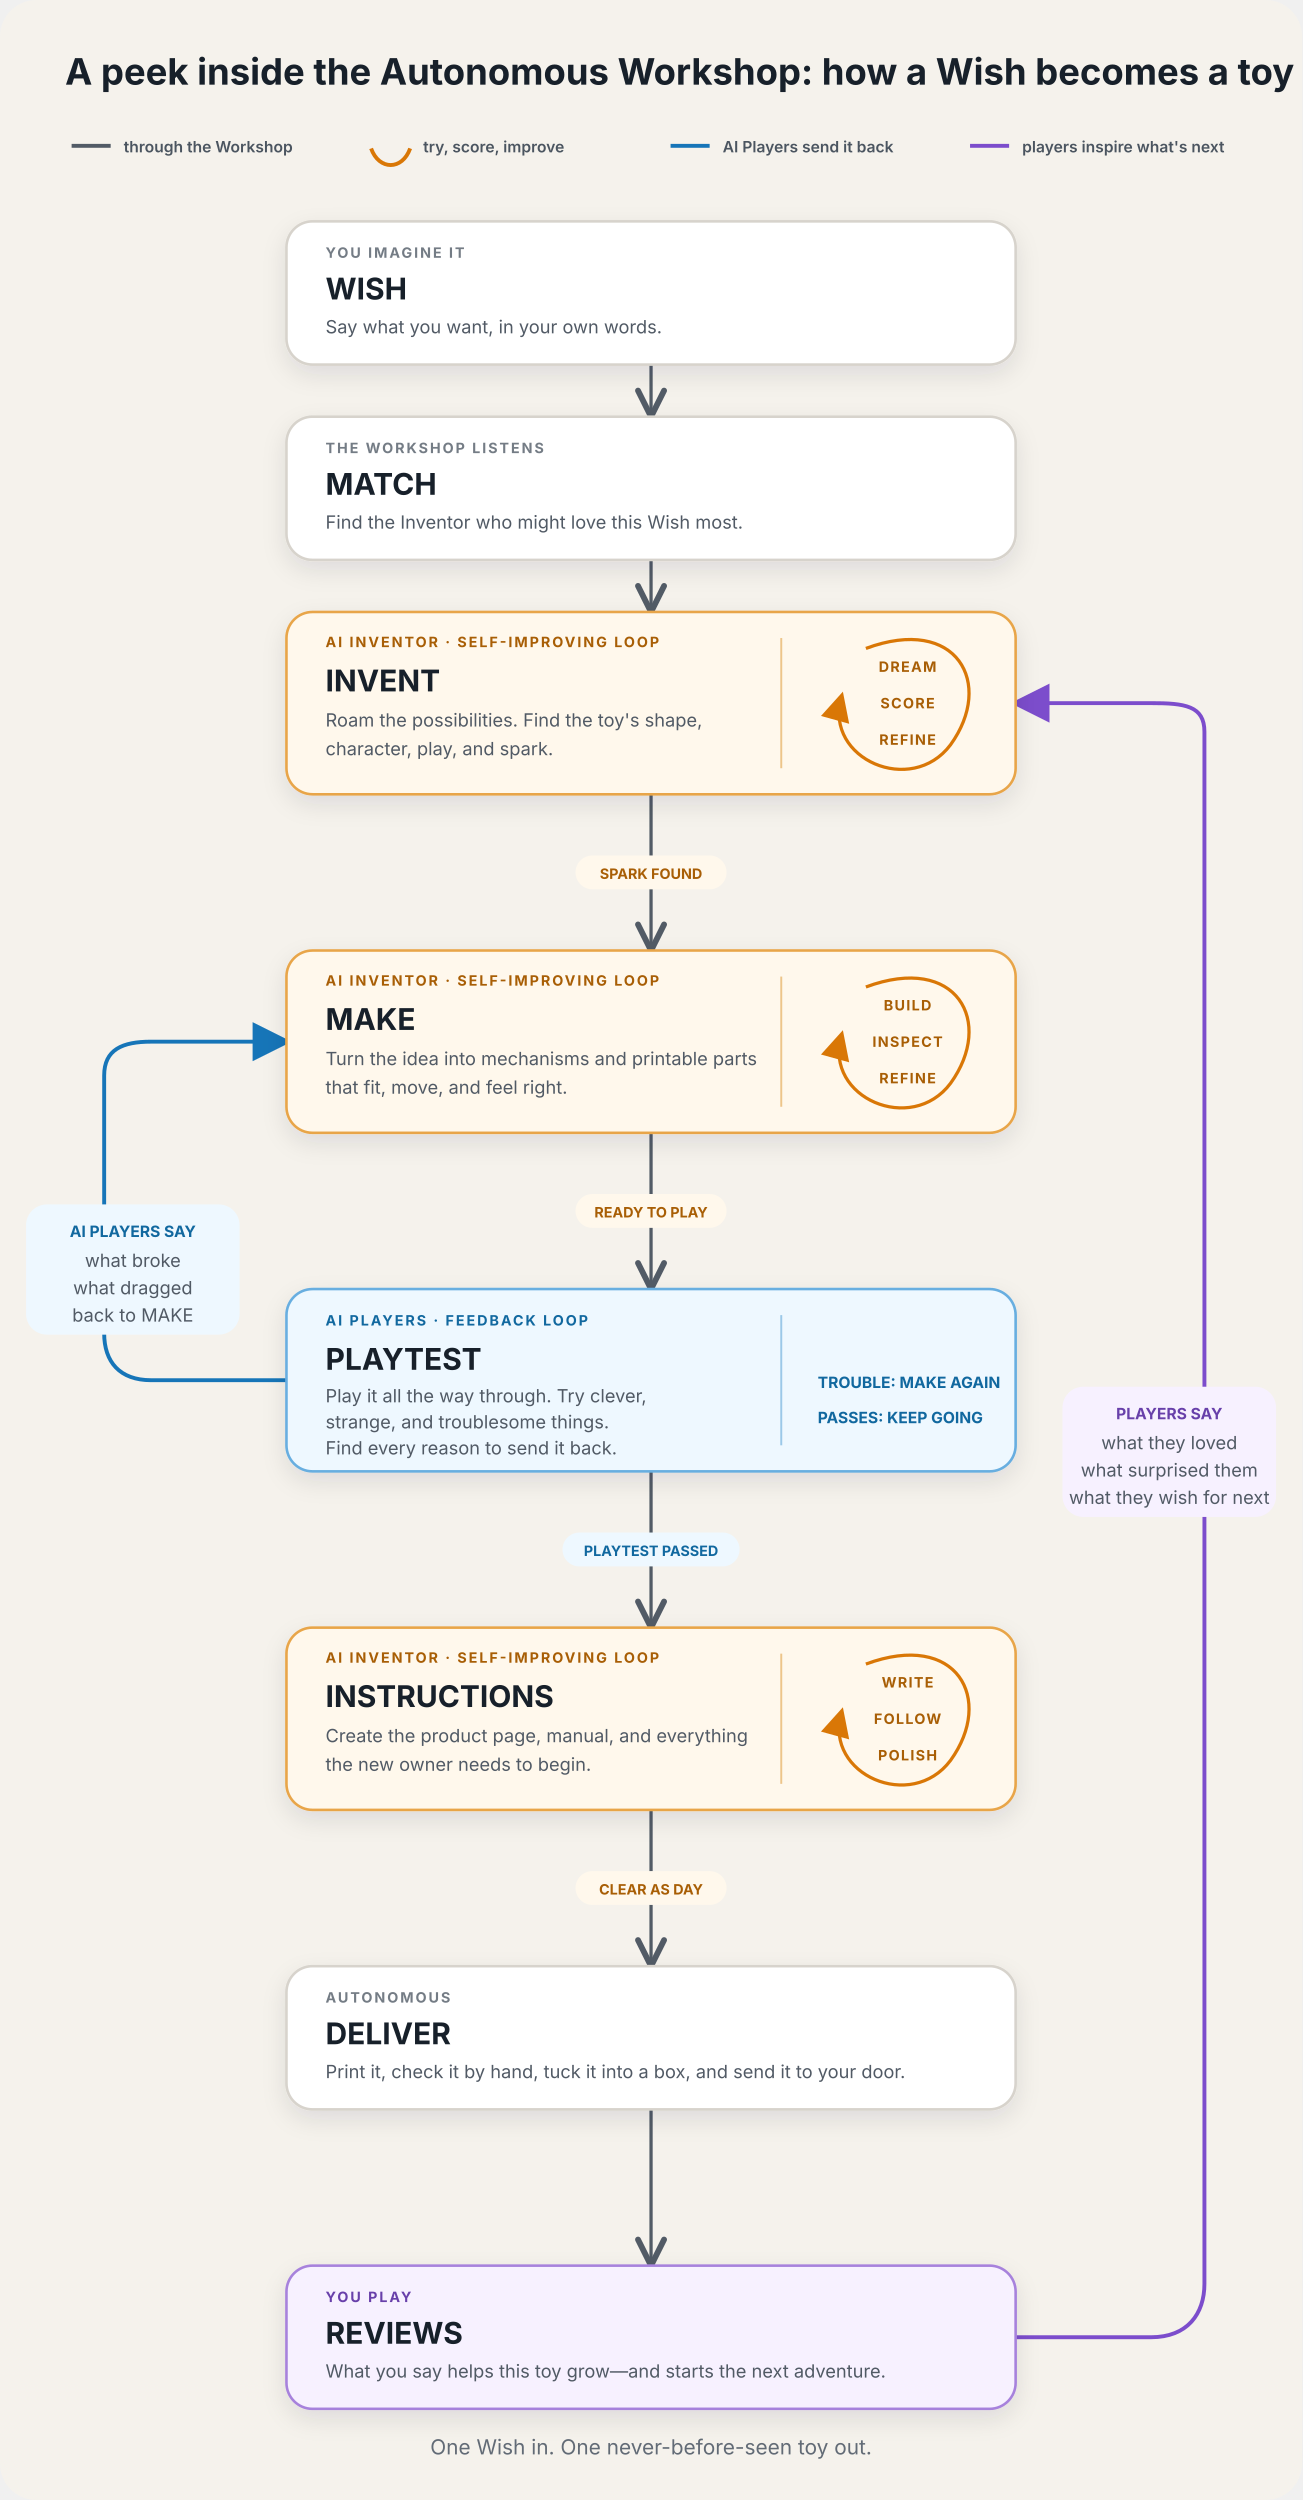
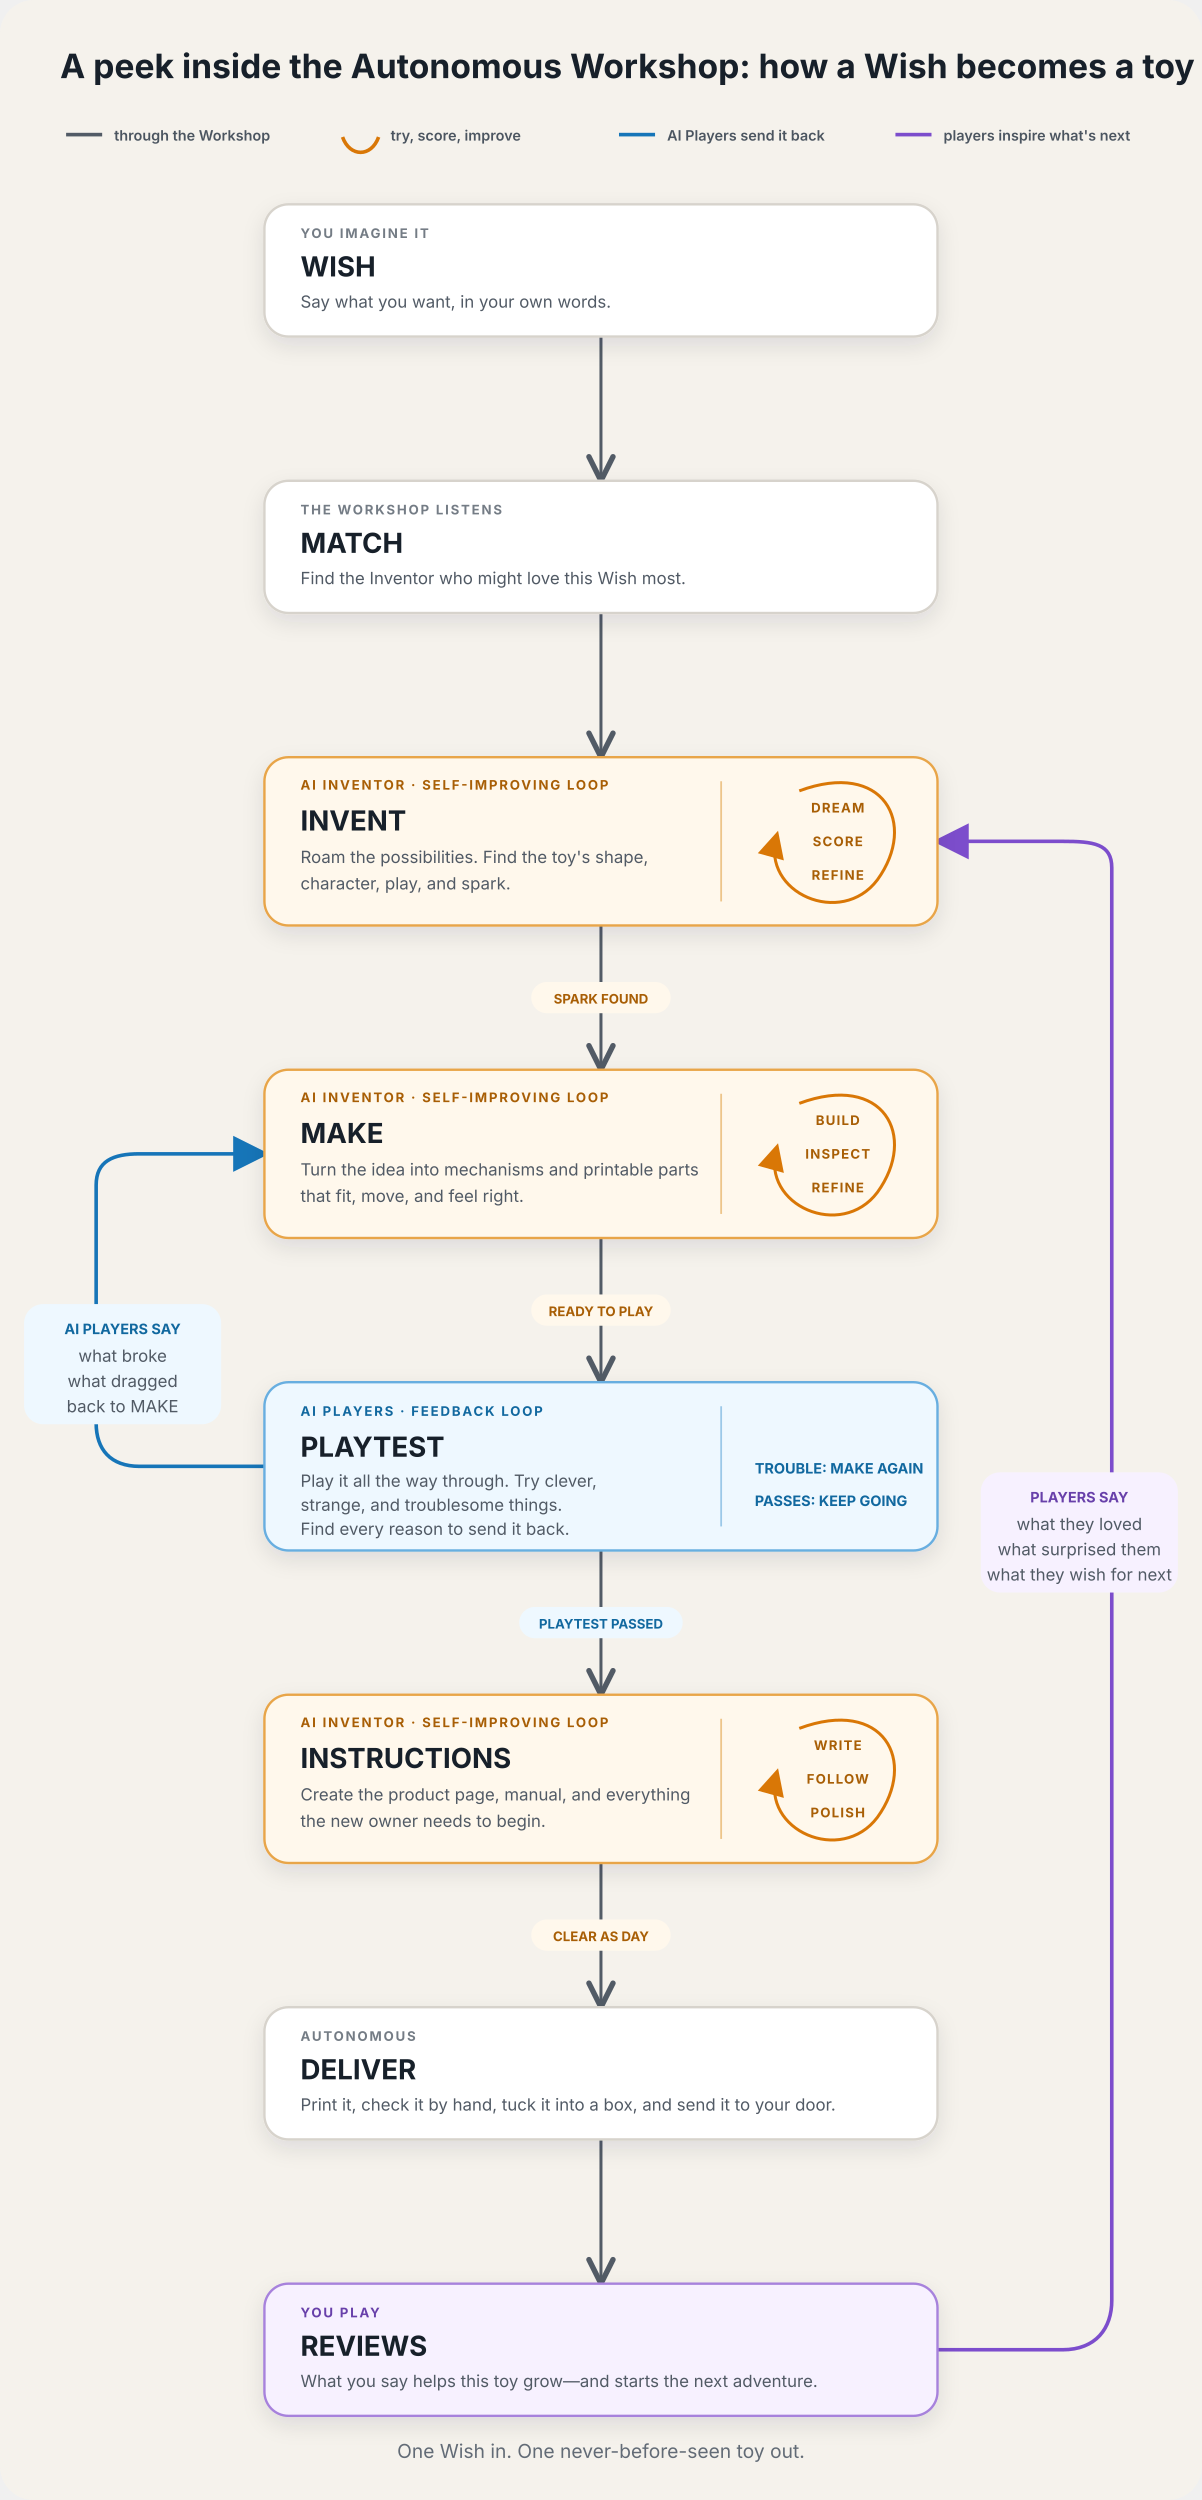
- <svg xmlns="http://www.w3.org/2000/svg" viewBox="0 0 1000 1920" role="img" aria-labelledby="title description">
+ <svg xmlns="http://www.w3.org/2000/svg" viewBox="0 0 1000 2080" role="img" aria-labelledby="title description">
  <defs>
    <filter id="shadow" x="-20%" y="-20%" width="140%" height="160%">
      <feDropShadow dx="0" dy="7" stdDeviation="9" flood-color="#17202a" flood-opacity="0.10" />
    </filter>
    <marker id="arrow-main" markerWidth="10" markerHeight="10" refX="9" refY="5" orient="auto" markerUnits="strokeWidth">
      <path d="M 1 1 L 9 5 L 1 9" fill="none" stroke="#525b66" stroke-width="1.8" stroke-linecap="round" stroke-linejoin="round" />
    </marker>
    <marker id="arrow-micro" markerWidth="9" markerHeight="9" refX="7" refY="4.5" orient="auto" markerUnits="strokeWidth">
      <path d="M 0 0 L 9 4.5 L 0 9 z" fill="#d97706" />
    </marker>
    <marker id="arrow-ai" markerWidth="10" markerHeight="10" refX="8" refY="5" orient="auto" markerUnits="strokeWidth">
      <path d="M 0 0 L 10 5 L 0 10 z" fill="#1675b8" />
    </marker>
    <marker id="arrow-human" markerWidth="10" markerHeight="10" refX="8" refY="5" orient="auto" markerUnits="strokeWidth">
      <path d="M 0 0 L 10 5 L 0 10 z" fill="#7c4dcc" />
    </marker>
    <style>
      .title { font: 700 28px -apple-system, BlinkMacSystemFont, "Segoe UI", sans-serif; fill: #17202a; }
      .subtitle { font: 400 16px -apple-system, BlinkMacSystemFont, "Segoe UI", sans-serif; fill: #626b76; }
      .legend { font: 600 12px -apple-system, BlinkMacSystemFont, "Segoe UI", sans-serif; fill: #4b5560; }
      .node { fill: #ffffff; stroke: #d7d3cc; stroke-width: 2; }
      .node-internal { fill: #fff8ec; stroke: #e8a548; stroke-width: 2; }
      .node-ai { fill: #eef8ff; stroke: #67aee0; stroke-width: 2; }
      .node-human { fill: #f7f1ff; stroke: #a782dc; stroke-width: 2; }
      .eyebrow { font: 700 11px -apple-system, BlinkMacSystemFont, "Segoe UI", sans-serif; letter-spacing: 1.5px; fill: #747c85; }
      .eyebrow-internal { fill: #a85e05; }
      .eyebrow-ai { fill: #11689f; }
      .eyebrow-human { fill: #6840aa; }
      .heading { font: 700 23px -apple-system, BlinkMacSystemFont, "Segoe UI", sans-serif; fill: #17202a; }
      .body { font: 400 14px -apple-system, BlinkMacSystemFont, "Segoe UI", sans-serif; fill: #515a65; }
      .micro-copy { font: 700 11px -apple-system, BlinkMacSystemFont, "Segoe UI", sans-serif; letter-spacing: 1px; fill: #a85e05; }
      .gate { font: 700 11px -apple-system, BlinkMacSystemFont, "Segoe UI", sans-serif; fill: #a85e05; }
      .gate-ai { font: 700 11px -apple-system, BlinkMacSystemFont, "Segoe UI", sans-serif; fill: #11689f; }
      .edge-label-ai { font: 700 12px -apple-system, BlinkMacSystemFont, "Segoe UI", sans-serif; fill: #11689f; }
      .edge-label-human { font: 700 12px -apple-system, BlinkMacSystemFont, "Segoe UI", sans-serif; fill: #6840aa; }
      .flow { fill: none; stroke: #525b66; stroke-width: 2.5; marker-end: url(#arrow-main); }
      .micro { fill: none; stroke: #d97706; stroke-width: 2.5; marker-end: url(#arrow-micro); }
      .feedback-ai { fill: none; stroke: #1675b8; stroke-width: 3; marker-end: url(#arrow-ai); }
      .feedback-human { fill: none; stroke: #7c4dcc; stroke-width: 3; marker-end: url(#arrow-human); }
    </style>
  </defs>
-   <rect width="1000" height="1920" rx="28" fill="#f5f2ec" />
+   <rect width="1000" height="2080" rx="28" fill="#f5f2ec" />
  <text x="50" y="65" class="title">A peek inside the Autonomous Workshop: how a Wish becomes a toy</text>
  <g transform="translate(55 112)">
    <g transform="translate(0 0)">
      <line x1="0" y1="0" x2="30" y2="0" stroke="#525b66" stroke-width="3" />
      <text x="40" y="5" class="legend">through the Workshop</text>
    </g>
    <g transform="translate(230 0)">
      <path d="M 0 2 C 6 19, 24 19, 30 2" fill="none" stroke="#d97706" stroke-width="3" />
      <text x="40" y="5" class="legend">try, score, improve</text>
    </g>
    <g transform="translate(460 0)">
      <line x1="0" y1="0" x2="30" y2="0" stroke="#1675b8" stroke-width="3" />
      <text x="40" y="5" class="legend">AI Players send it back</text>
    </g>
    <g transform="translate(690 0)">
      <line x1="0" y1="0" x2="30" y2="0" stroke="#7c4dcc" stroke-width="3" />
      <text x="40" y="5" class="legend">players inspire what's next</text>
    </g>
  </g>
-   <path class="flow" d="M 500 280 V 320" />
-   <path class="flow" d="M 500 430 V 470" />
-   <path class="flow" d="M 500 610 V 730" />
-   <path class="flow" d="M 500 870 V 990" />
-   <path class="flow" d="M 500 1130 V 1250" />
-   <path class="flow" d="M 500 1390 V 1510" />
-   <path class="flow" d="M 500 1620 V 1740" />
-   <path class="feedback-ai" d="M 220 1060 H 116 C 92 1060, 80 1046, 80 1024 V 826 C 80 806, 94 800, 116 800 H 218" />
-   <path class="feedback-human" d="M 780 1795 H 884 C 912 1795, 925 1777, 925 1754 V 562 C 925 542, 910 540, 884 540 H 782" />
-   <g>
+   <path class="flow" d="M 500 280 V 400" />
+   <path class="flow" d="M 500 510 V 630" />
+   <path class="flow" d="M 500 770 V 890" />
+   <path class="flow" d="M 500 1030 V 1150" />
+   <path class="flow" d="M 500 1290 V 1410" />
+   <path class="flow" d="M 500 1550 V 1670" />
+   <path class="flow" d="M 500 1780 V 1900" />
+   <path class="feedback-ai" transform="translate(0 160)" d="M 220 1060 H 116 C 92 1060, 80 1046, 80 1024 V 826 C 80 806, 94 800, 116 800 H 218" />
+   <path class="feedback-human" transform="translate(0 160)" d="M 780 1795 H 884 C 912 1795, 925 1777, 925 1754 V 562 C 925 542, 910 540, 884 540 H 782" />
+   <g transform="translate(0 160)">
    <rect x="20" y="925" width="164" height="100" rx="16" fill="#eef8ff" />
    <text x="102" y="950" text-anchor="middle" class="edge-label-ai">AI PLAYERS SAY</text>
    <text x="102" y="973" text-anchor="middle" class="body">what broke</text>
    <text x="102" y="994" text-anchor="middle" class="body">what dragged</text>
    <text x="102" y="1015" text-anchor="middle" class="body">back to MAKE</text>
  </g>
-   <g>
+   <g transform="translate(0 160)">
    <rect x="816" y="1065" width="164" height="100" rx="16" fill="#f7f1ff" />
    <text x="898" y="1090" text-anchor="middle" class="edge-label-human">PLAYERS SAY</text>
    <text x="898" y="1113" text-anchor="middle" class="body">what they loved</text>
    <text x="898" y="1134" text-anchor="middle" class="body">what surprised them</text>
    <text x="898" y="1155" text-anchor="middle" class="body">what they wish for next</text>
  </g>
  <g filter="url(#shadow)">
    <rect class="node" x="220" y="170" width="560" height="110" rx="20" />
  </g>
  <text x="250" y="198" class="eyebrow">YOU IMAGINE IT</text>
  <text x="250" y="230" class="heading">WISH</text>
  <text x="250" y="256" class="body">Say what you want, in your own words.</text>
-   <g filter="url(#shadow)">
-     <rect class="node" x="220" y="320" width="560" height="110" rx="20" />
+   <g transform="translate(0 80)">
+     <g filter="url(#shadow)">
+       <rect class="node" x="220" y="320" width="560" height="110" rx="20" />
+     </g>
+     <text x="250" y="348" class="eyebrow">THE WORKSHOP LISTENS</text>
+     <text x="250" y="380" class="heading">MATCH</text>
+     <text x="250" y="406" class="body">Find the Inventor who might love this Wish most.</text>
  </g>
-   <text x="250" y="348" class="eyebrow">THE WORKSHOP LISTENS</text>
-   <text x="250" y="380" class="heading">MATCH</text>
-   <text x="250" y="406" class="body">Find the Inventor who might love this Wish most.</text>
-   <g filter="url(#shadow)">
-     <rect class="node-internal" x="220" y="470" width="560" height="140" rx="20" />
+   <g transform="translate(0 160)">
+     <g filter="url(#shadow)">
+       <rect class="node-internal" x="220" y="470" width="560" height="140" rx="20" />
+     </g>
+     <line x1="600" y1="490" x2="600" y2="590" stroke="#edc58a" stroke-width="1.5" />
+     <text x="250" y="497" class="eyebrow eyebrow-internal">AI INVENTOR · SELF-IMPROVING LOOP</text>
+     <text x="250" y="531" class="heading">INVENT</text>
+     <text x="250" y="558" class="body">Roam the possibilities. Find the toy's shape,</text>
+     <text x="250" y="580" class="body">character, play, and spark.</text>
+     <path class="micro" d="M 665 498 C 735 472, 764 525, 730 572 C 700 612, 633 583, 646 536" />
+     <text x="697" y="516" text-anchor="middle" class="micro-copy">DREAM</text>
+     <text x="697" y="544" text-anchor="middle" class="micro-copy">SCORE</text>
+     <text x="697" y="572" text-anchor="middle" class="micro-copy">REFINE</text>
+     <rect x="442" y="657" width="116" height="26" rx="13" fill="#fff8ec" />
+     <text x="500" y="675" text-anchor="middle" class="gate">SPARK FOUND</text>
+     <g filter="url(#shadow)">
+       <rect class="node-internal" x="220" y="730" width="560" height="140" rx="20" />
+     </g>
+     <line x1="600" y1="750" x2="600" y2="850" stroke="#edc58a" stroke-width="1.5" />
+     <text x="250" y="757" class="eyebrow eyebrow-internal">AI INVENTOR · SELF-IMPROVING LOOP</text>
+     <text x="250" y="791" class="heading">MAKE</text>
+     <text x="250" y="818" class="body">Turn the idea into mechanisms and printable parts</text>
+     <text x="250" y="840" class="body">that fit, move, and feel right.</text>
+     <path class="micro" d="M 665 758 C 735 732, 764 785, 730 832 C 700 872, 633 843, 646 796" />
+     <text x="697" y="776" text-anchor="middle" class="micro-copy">BUILD</text>
+     <text x="697" y="804" text-anchor="middle" class="micro-copy">INSPECT</text>
+     <text x="697" y="832" text-anchor="middle" class="micro-copy">REFINE</text>
+     <rect x="442" y="917" width="116" height="26" rx="13" fill="#fff8ec" />
+     <text x="500" y="935" text-anchor="middle" class="gate">READY TO PLAY</text>
+     <g filter="url(#shadow)">
+       <rect class="node-ai" x="220" y="990" width="560" height="140" rx="20" />
+     </g>
+     <line x1="600" y1="1010" x2="600" y2="1110" stroke="#9bc8e8" stroke-width="1.5" />
+     <text x="250" y="1018" class="eyebrow eyebrow-ai">AI PLAYERS · FEEDBACK LOOP</text>
+     <text x="250" y="1052" class="heading">PLAYTEST</text>
+     <text x="250" y="1077" class="body">Play it all the way through. Try clever,</text>
+     <text x="250" y="1097" class="body">strange, and troublesome things.</text>
+     <text x="250" y="1117" class="body">Find every reason to send it back.</text>
+     <text x="628" y="1066" class="edge-label-ai">TROUBLE: MAKE AGAIN</text>
+     <text x="628" y="1093" class="edge-label-ai">PASSES: KEEP GOING</text>
+     <rect x="432" y="1177" width="136" height="26" rx="13" fill="#eef8ff" />
+     <text x="500" y="1195" text-anchor="middle" class="gate-ai">PLAYTEST PASSED</text>
+     <g filter="url(#shadow)">
+       <rect class="node-internal" x="220" y="1250" width="560" height="140" rx="20" />
+     </g>
+     <line x1="600" y1="1270" x2="600" y2="1370" stroke="#edc58a" stroke-width="1.5" />
+     <text x="250" y="1277" class="eyebrow eyebrow-internal">AI INVENTOR · SELF-IMPROVING LOOP</text>
+     <text x="250" y="1311" class="heading">INSTRUCTIONS</text>
+     <text x="250" y="1338" class="body">Create the product page, manual, and everything</text>
+     <text x="250" y="1360" class="body">the new owner needs to begin.</text>
+     <path class="micro" d="M 665 1278 C 735 1252, 764 1305, 730 1352 C 700 1392, 633 1363, 646 1316" />
+     <text x="697" y="1296" text-anchor="middle" class="micro-copy">WRITE</text>
+     <text x="697" y="1324" text-anchor="middle" class="micro-copy">FOLLOW</text>
+     <text x="697" y="1352" text-anchor="middle" class="micro-copy">POLISH</text>
+     <rect x="442" y="1437" width="116" height="26" rx="13" fill="#fff8ec" />
+     <text x="500" y="1455" text-anchor="middle" class="gate">CLEAR AS DAY</text>
+     <g filter="url(#shadow)">
+       <rect class="node" x="220" y="1510" width="560" height="110" rx="20" />
+     </g>
+     <text x="250" y="1538" class="eyebrow">AUTONOMOUS</text>
+     <text x="250" y="1570" class="heading">DELIVER</text>
+     <text x="250" y="1596" class="body">Print it, check it by hand, tuck it into a box, and send it to your door.</text>
+     <g filter="url(#shadow)">
+       <rect class="node-human" x="220" y="1740" width="560" height="110" rx="20" />
+     </g>
+     <text x="250" y="1768" class="eyebrow eyebrow-human">YOU PLAY</text>
+     <text x="250" y="1800" class="heading">REVIEWS</text>
+     <text x="250" y="1826" class="body">What you say helps this toy grow—and starts the next adventure.</text>
+     <text x="500" y="1885" text-anchor="middle" class="subtitle">One Wish in. One never-before-seen toy out.</text>
  </g>
-   <line x1="600" y1="490" x2="600" y2="590" stroke="#edc58a" stroke-width="1.5" />
-   <text x="250" y="497" class="eyebrow eyebrow-internal">AI INVENTOR · SELF-IMPROVING LOOP</text>
-   <text x="250" y="531" class="heading">INVENT</text>
-   <text x="250" y="558" class="body">Roam the possibilities. Find the toy's shape,</text>
-   <text x="250" y="580" class="body">character, play, and spark.</text>
-   <path class="micro" d="M 665 498 C 735 472, 764 525, 730 572 C 700 612, 633 583, 646 536" />
-   <text x="697" y="516" text-anchor="middle" class="micro-copy">DREAM</text>
-   <text x="697" y="544" text-anchor="middle" class="micro-copy">SCORE</text>
-   <text x="697" y="572" text-anchor="middle" class="micro-copy">REFINE</text>
-   <rect x="442" y="657" width="116" height="26" rx="13" fill="#fff8ec" />
-   <text x="500" y="675" text-anchor="middle" class="gate">SPARK FOUND</text>
-   <g filter="url(#shadow)">
-     <rect class="node-internal" x="220" y="730" width="560" height="140" rx="20" />
-   </g>
-   <line x1="600" y1="750" x2="600" y2="850" stroke="#edc58a" stroke-width="1.5" />
-   <text x="250" y="757" class="eyebrow eyebrow-internal">AI INVENTOR · SELF-IMPROVING LOOP</text>
-   <text x="250" y="791" class="heading">MAKE</text>
-   <text x="250" y="818" class="body">Turn the idea into mechanisms and printable parts</text>
-   <text x="250" y="840" class="body">that fit, move, and feel right.</text>
-   <path class="micro" d="M 665 758 C 735 732, 764 785, 730 832 C 700 872, 633 843, 646 796" />
-   <text x="697" y="776" text-anchor="middle" class="micro-copy">BUILD</text>
-   <text x="697" y="804" text-anchor="middle" class="micro-copy">INSPECT</text>
-   <text x="697" y="832" text-anchor="middle" class="micro-copy">REFINE</text>
-   <rect x="442" y="917" width="116" height="26" rx="13" fill="#fff8ec" />
-   <text x="500" y="935" text-anchor="middle" class="gate">READY TO PLAY</text>
-   <g filter="url(#shadow)">
-     <rect class="node-ai" x="220" y="990" width="560" height="140" rx="20" />
-   </g>
-   <line x1="600" y1="1010" x2="600" y2="1110" stroke="#9bc8e8" stroke-width="1.5" />
-   <text x="250" y="1018" class="eyebrow eyebrow-ai">AI PLAYERS · FEEDBACK LOOP</text>
-   <text x="250" y="1052" class="heading">PLAYTEST</text>
-   <text x="250" y="1077" class="body">Play it all the way through. Try clever,</text>
-   <text x="250" y="1097" class="body">strange, and troublesome things.</text>
-   <text x="250" y="1117" class="body">Find every reason to send it back.</text>
-   <text x="628" y="1066" class="edge-label-ai">TROUBLE: MAKE AGAIN</text>
-   <text x="628" y="1093" class="edge-label-ai">PASSES: KEEP GOING</text>
-   <rect x="432" y="1177" width="136" height="26" rx="13" fill="#eef8ff" />
-   <text x="500" y="1195" text-anchor="middle" class="gate-ai">PLAYTEST PASSED</text>
-   <g filter="url(#shadow)">
-     <rect class="node-internal" x="220" y="1250" width="560" height="140" rx="20" />
-   </g>
-   <line x1="600" y1="1270" x2="600" y2="1370" stroke="#edc58a" stroke-width="1.5" />
-   <text x="250" y="1277" class="eyebrow eyebrow-internal">AI INVENTOR · SELF-IMPROVING LOOP</text>
-   <text x="250" y="1311" class="heading">INSTRUCTIONS</text>
-   <text x="250" y="1338" class="body">Create the product page, manual, and everything</text>
-   <text x="250" y="1360" class="body">the new owner needs to begin.</text>
-   <path class="micro" d="M 665 1278 C 735 1252, 764 1305, 730 1352 C 700 1392, 633 1363, 646 1316" />
-   <text x="697" y="1296" text-anchor="middle" class="micro-copy">WRITE</text>
-   <text x="697" y="1324" text-anchor="middle" class="micro-copy">FOLLOW</text>
-   <text x="697" y="1352" text-anchor="middle" class="micro-copy">POLISH</text>
-   <rect x="442" y="1437" width="116" height="26" rx="13" fill="#fff8ec" />
-   <text x="500" y="1455" text-anchor="middle" class="gate">CLEAR AS DAY</text>
-   <g filter="url(#shadow)">
-     <rect class="node" x="220" y="1510" width="560" height="110" rx="20" />
-   </g>
-   <text x="250" y="1538" class="eyebrow">AUTONOMOUS</text>
-   <text x="250" y="1570" class="heading">DELIVER</text>
-   <text x="250" y="1596" class="body">Print it, check it by hand, tuck it into a box, and send it to your door.</text>
-   <g filter="url(#shadow)">
-     <rect class="node-human" x="220" y="1740" width="560" height="110" rx="20" />
-   </g>
-   <text x="250" y="1768" class="eyebrow eyebrow-human">YOU PLAY</text>
-   <text x="250" y="1800" class="heading">REVIEWS</text>
-   <text x="250" y="1826" class="body">What you say helps this toy grow—and starts the next adventure.</text>
-   <text x="500" y="1885" text-anchor="middle" class="subtitle">One Wish in. One never-before-seen toy out.</text>
</svg>
